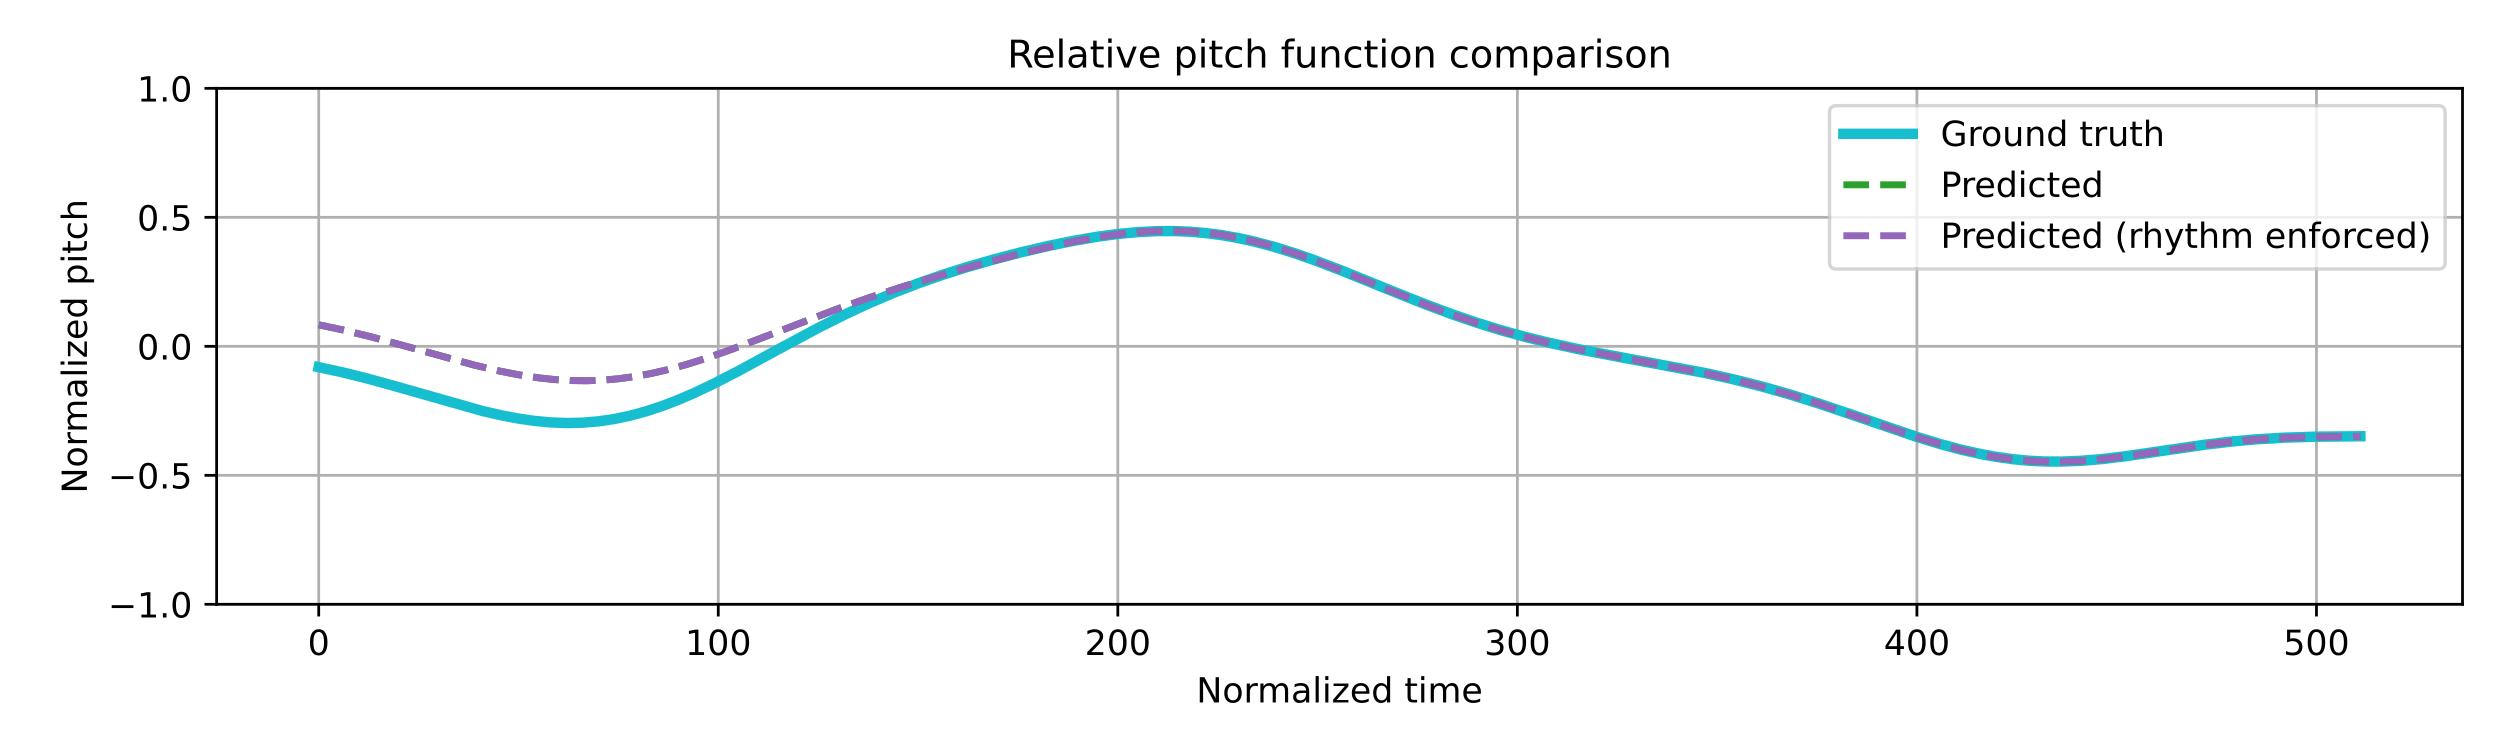
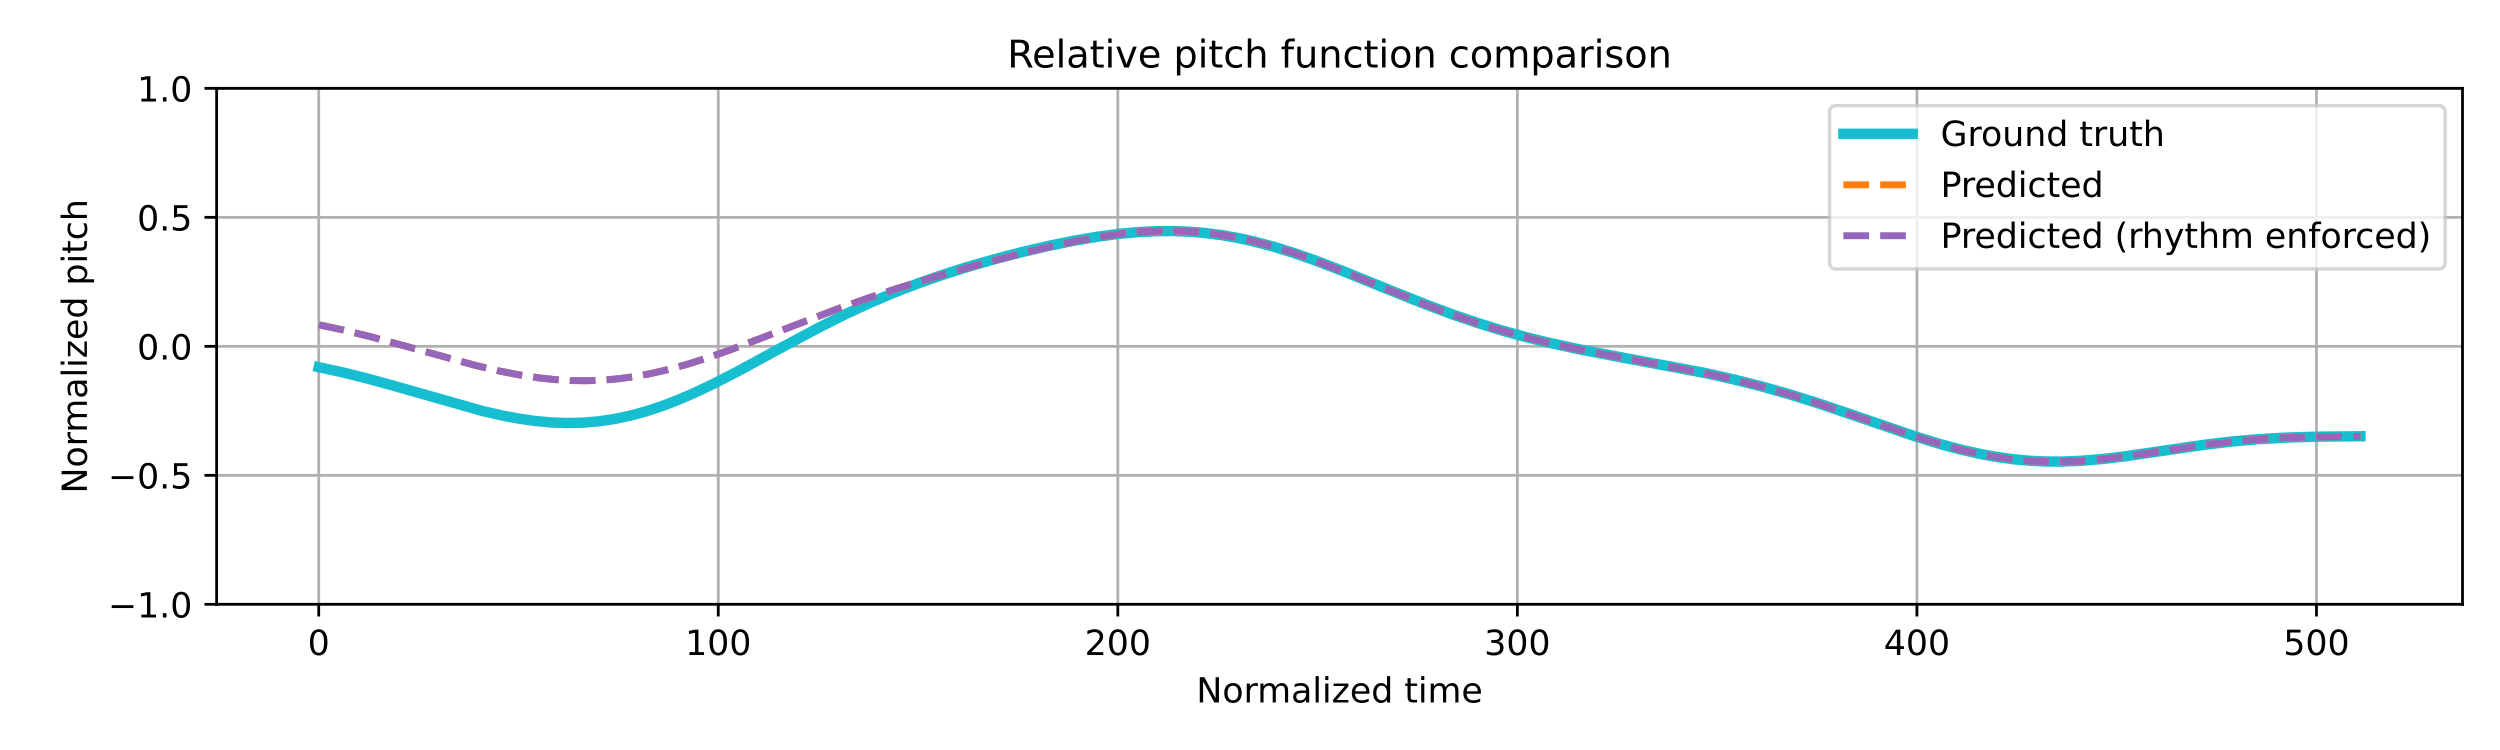
<svg xmlns="http://www.w3.org/2000/svg" xmlns:xlink="http://www.w3.org/1999/xlink" width="720pt" height="216pt" viewBox="0 0 720 216" version="1.1">
  <defs>
    <style type="text/css">*{stroke-linejoin: round; stroke-linecap: butt}</style>
  </defs>
  <g id="figure_1">
    <g id="patch_1">
      <path d="M 0 216  L 720 216  L 720 0  L 0 0  z " style="fill: #ffffff" />
    </g>
    <g id="axes_1">
      <g id="patch_2">
        <path d="M 62.39 174.04  L 709.2 174.04  L 709.2 25.44  L 62.39 25.44  z " style="fill: #ffffff" />
      </g>
      <g id="matplotlib.axis_1">
        <g id="xtick_1">
          <g id="line2d_1">
-             <path d="M 91.79 174.04  L 91.79 25.44  " clip-path="url(#p282c32277c)" style="fill: none; stroke: #b0b0b0; stroke-width: 0.8; stroke-linecap: square" />
+             <path d="M 91.79 174.04  L 91.79 25.44  " clip-path="url(#p7025306f27)" style="fill: none; stroke: #b0b0b0; stroke-width: 0.8; stroke-linecap: square" />
          </g>
          <g id="line2d_2">
            <defs>
-               <path id="mc7b63e217a" d="M 0 0  L 0 3.5  " style="stroke: #000000; stroke-width: 0.8" />
-             </defs>
-             <g>
-               <use xlink:href="#mc7b63e217a" x="91.79" y="174.04" style="stroke: #000000; stroke-width: 0.8" />
+               <path id="m05e7f928b7" d="M 0 0  L 0 3.5  " style="stroke: #000000; stroke-width: 0.8" />
+             </defs>
+             <g>
+               <use xlink:href="#m05e7f928b7" x="91.79" y="174.04" style="stroke: #000000; stroke-width: 0.8" />
            </g>
          </g>
          <g id="text_1">
            <g transform="translate(88.60921 188.6384) scale(0.1 -0.1)">
              <defs>
                <path id="DejaVuSans-30" d="M 2034 4250  Q 1547 4250 1301 3770  Q 1056 3291 1056 2328  Q 1056 1369 1301 889  Q 1547 409 2034 409  Q 2525 409 2770 889  Q 3016 1369 3016 2328  Q 3016 3291 2770 3770  Q 2525 4250 2034 4250  z M 2034 4750  Q 2819 4750 3233 4129  Q 3647 3509 3647 2328  Q 3647 1150 3233 529  Q 2819 -91 2034 -91  Q 1250 -91 836 529  Q 422 1150 422 2328  Q 422 3509 836 4129  Q 1250 4750 2034 4750  z " transform="scale(0.015625)" />
              </defs>
              <use xlink:href="#DejaVuSans-30" />
            </g>
          </g>
        </g>
        <g id="xtick_2">
          <g id="line2d_3">
-             <path d="M 206.861 174.04  L 206.861 25.44  " clip-path="url(#p282c32277c)" style="fill: none; stroke: #b0b0b0; stroke-width: 0.8; stroke-linecap: square" />
+             <path d="M 206.861 174.04  L 206.861 25.44  " clip-path="url(#p7025306f27)" style="fill: none; stroke: #b0b0b0; stroke-width: 0.8; stroke-linecap: square" />
          </g>
          <g id="line2d_4">
            <g>
-               <use xlink:href="#mc7b63e217a" x="206.861" y="174.04" style="stroke: #000000; stroke-width: 0.8" />
+               <use xlink:href="#m05e7f928b7" x="206.861" y="174.04" style="stroke: #000000; stroke-width: 0.8" />
            </g>
          </g>
          <g id="text_2">
            <g transform="translate(197.317 188.6384) scale(0.1 -0.1)">
              <defs>
                <path id="DejaVuSans-31" d="M 794 531  L 1825 531  L 1825 4091  L 703 3866  L 703 4441  L 1819 4666  L 2450 4666  L 2450 531  L 3481 531  L 3481 0  L 794 0  L 794 531  z " transform="scale(0.015625)" />
              </defs>
              <use xlink:href="#DejaVuSans-31" />
              <use xlink:href="#DejaVuSans-30" transform="translate(63.62305 0)" />
              <use xlink:href="#DejaVuSans-30" transform="translate(127.2461 0)" />
            </g>
          </g>
        </g>
        <g id="xtick_3">
          <g id="line2d_5">
-             <path d="M 321.931 174.04  L 321.931 25.44  " clip-path="url(#p282c32277c)" style="fill: none; stroke: #b0b0b0; stroke-width: 0.8; stroke-linecap: square" />
+             <path d="M 321.931 174.04  L 321.931 25.44  " clip-path="url(#p7025306f27)" style="fill: none; stroke: #b0b0b0; stroke-width: 0.8; stroke-linecap: square" />
          </g>
          <g id="line2d_6">
            <g>
-               <use xlink:href="#mc7b63e217a" x="321.931" y="174.04" style="stroke: #000000; stroke-width: 0.8" />
+               <use xlink:href="#m05e7f928b7" x="321.931" y="174.04" style="stroke: #000000; stroke-width: 0.8" />
            </g>
          </g>
          <g id="text_3">
            <g transform="translate(312.3872 188.6384) scale(0.1 -0.1)">
              <defs>
                <path id="DejaVuSans-32" d="M 1228 531  L 3431 531  L 3431 0  L 469 0  L 469 531  Q 828 903 1448 1529  Q 2069 2156 2228 2338  Q 2531 2678 2651 2914  Q 2772 3150 2772 3378  Q 2772 3750 2511 3984  Q 2250 4219 1831 4219  Q 1534 4219 1204 4116  Q 875 4013 500 3803  L 500 4441  Q 881 4594 1212 4672  Q 1544 4750 1819 4750  Q 2544 4750 2975 4387  Q 3406 4025 3406 3419  Q 3406 3131 3298 2873  Q 3191 2616 2906 2266  Q 2828 2175 2409 1742  Q 1991 1309 1228 531  z " transform="scale(0.015625)" />
              </defs>
              <use xlink:href="#DejaVuSans-32" />
              <use xlink:href="#DejaVuSans-30" transform="translate(63.62305 0)" />
              <use xlink:href="#DejaVuSans-30" transform="translate(127.2461 0)" />
            </g>
          </g>
        </g>
        <g id="xtick_4">
          <g id="line2d_7">
-             <path d="M 437.001 174.04  L 437.001 25.44  " clip-path="url(#p282c32277c)" style="fill: none; stroke: #b0b0b0; stroke-width: 0.8; stroke-linecap: square" />
+             <path d="M 437.001 174.04  L 437.001 25.44  " clip-path="url(#p7025306f27)" style="fill: none; stroke: #b0b0b0; stroke-width: 0.8; stroke-linecap: square" />
          </g>
          <g id="line2d_8">
            <g>
-               <use xlink:href="#mc7b63e217a" x="437.001" y="174.04" style="stroke: #000000; stroke-width: 0.8" />
+               <use xlink:href="#m05e7f928b7" x="437.001" y="174.04" style="stroke: #000000; stroke-width: 0.8" />
            </g>
          </g>
          <g id="text_4">
            <g transform="translate(427.4575 188.6384) scale(0.1 -0.1)">
              <defs>
                <path id="DejaVuSans-33" d="M 2597 2516  Q 3050 2419 3304 2112  Q 3559 1806 3559 1356  Q 3559 666 3084 287  Q 2609 -91 1734 -91  Q 1441 -91 1130 -33  Q 819 25 488 141  L 488 750  Q 750 597 1062 519  Q 1375 441 1716 441  Q 2309 441 2620 675  Q 2931 909 2931 1356  Q 2931 1769 2642 2001  Q 2353 2234 1838 2234  L 1294 2234  L 1294 2753  L 1863 2753  Q 2328 2753 2575 2939  Q 2822 3125 2822 3475  Q 2822 3834 2567 4026  Q 2313 4219 1838 4219  Q 1578 4219 1281 4162  Q 984 4106 628 3988  L 628 4550  Q 988 4650 1302 4700  Q 1616 4750 1894 4750  Q 2613 4750 3031 4423  Q 3450 4097 3450 3541  Q 3450 3153 3228 2886  Q 3006 2619 2597 2516  z " transform="scale(0.015625)" />
              </defs>
              <use xlink:href="#DejaVuSans-33" />
              <use xlink:href="#DejaVuSans-30" transform="translate(63.62305 0)" />
              <use xlink:href="#DejaVuSans-30" transform="translate(127.2461 0)" />
            </g>
          </g>
        </g>
        <g id="xtick_5">
          <g id="line2d_9">
-             <path d="M 552.072 174.04  L 552.072 25.44  " clip-path="url(#p282c32277c)" style="fill: none; stroke: #b0b0b0; stroke-width: 0.8; stroke-linecap: square" />
+             <path d="M 552.072 174.04  L 552.072 25.44  " clip-path="url(#p7025306f27)" style="fill: none; stroke: #b0b0b0; stroke-width: 0.8; stroke-linecap: square" />
          </g>
          <g id="line2d_10">
            <g>
-               <use xlink:href="#mc7b63e217a" x="552.072" y="174.04" style="stroke: #000000; stroke-width: 0.8" />
+               <use xlink:href="#m05e7f928b7" x="552.072" y="174.04" style="stroke: #000000; stroke-width: 0.8" />
            </g>
          </g>
          <g id="text_5">
            <g transform="translate(542.5278 188.6384) scale(0.1 -0.1)">
              <defs>
                <path id="DejaVuSans-34" d="M 2419 4116  L 825 1625  L 2419 1625  L 2419 4116  z M 2253 4666  L 3047 4666  L 3047 1625  L 3713 1625  L 3713 1100  L 3047 1100  L 3047 0  L 2419 0  L 2419 1100  L 313 1100  L 313 1709  L 2253 4666  z " transform="scale(0.015625)" />
              </defs>
              <use xlink:href="#DejaVuSans-34" />
              <use xlink:href="#DejaVuSans-30" transform="translate(63.62305 0)" />
              <use xlink:href="#DejaVuSans-30" transform="translate(127.2461 0)" />
            </g>
          </g>
        </g>
        <g id="xtick_6">
          <g id="line2d_11">
-             <path d="M 667.142 174.04  L 667.142 25.44  " clip-path="url(#p282c32277c)" style="fill: none; stroke: #b0b0b0; stroke-width: 0.8; stroke-linecap: square" />
+             <path d="M 667.142 174.04  L 667.142 25.44  " clip-path="url(#p7025306f27)" style="fill: none; stroke: #b0b0b0; stroke-width: 0.8; stroke-linecap: square" />
          </g>
          <g id="line2d_12">
            <g>
-               <use xlink:href="#mc7b63e217a" x="667.142" y="174.04" style="stroke: #000000; stroke-width: 0.8" />
+               <use xlink:href="#m05e7f928b7" x="667.142" y="174.04" style="stroke: #000000; stroke-width: 0.8" />
            </g>
          </g>
          <g id="text_6">
            <g transform="translate(657.5981 188.6384) scale(0.1 -0.1)">
              <defs>
                <path id="DejaVuSans-35" d="M 691 4666  L 3169 4666  L 3169 4134  L 1269 4134  L 1269 2991  Q 1406 3038 1543 3061  Q 1681 3084 1819 3084  Q 2600 3084 3056 2656  Q 3513 2228 3513 1497  Q 3513 744 3044 326  Q 2575 -91 1722 -91  Q 1428 -91 1123 -41  Q 819 9 494 109  L 494 744  Q 775 591 1075 516  Q 1375 441 1709 441  Q 2250 441 2565 725  Q 2881 1009 2881 1497  Q 2881 1984 2565 2268  Q 2250 2553 1709 2553  Q 1456 2553 1204 2497  Q 953 2441 691 2322  L 691 4666  z " transform="scale(0.015625)" />
              </defs>
              <use xlink:href="#DejaVuSans-35" />
              <use xlink:href="#DejaVuSans-30" transform="translate(63.62305 0)" />
              <use xlink:href="#DejaVuSans-30" transform="translate(127.2461 0)" />
            </g>
          </g>
        </g>
        <g id="text_7">
          <g transform="translate(344.5544 202.3166) scale(0.1 -0.1)">
            <defs>
              <path id="DejaVuSans-4e" d="M 628 4666  L 1478 4666  L 3547 763  L 3547 4666  L 4159 4666  L 4159 0  L 3309 0  L 1241 3903  L 1241 0  L 628 0  L 628 4666  z " transform="scale(0.015625)" />
              <path id="DejaVuSans-6f" d="M 1959 3097  Q 1497 3097 1228 2736  Q 959 2375 959 1747  Q 959 1119 1226 758  Q 1494 397 1959 397  Q 2419 397 2687 759  Q 2956 1122 2956 1747  Q 2956 2369 2687 2733  Q 2419 3097 1959 3097  z M 1959 3584  Q 2709 3584 3137 3096  Q 3566 2609 3566 1747  Q 3566 888 3137 398  Q 2709 -91 1959 -91  Q 1206 -91 779 398  Q 353 888 353 1747  Q 353 2609 779 3096  Q 1206 3584 1959 3584  z " transform="scale(0.015625)" />
              <path id="DejaVuSans-72" d="M 2631 2963  Q 2534 3019 2420 3045  Q 2306 3072 2169 3072  Q 1681 3072 1420 2755  Q 1159 2438 1159 1844  L 1159 0  L 581 0  L 581 3500  L 1159 3500  L 1159 2956  Q 1341 3275 1631 3429  Q 1922 3584 2338 3584  Q 2397 3584 2469 3576  Q 2541 3569 2628 3553  L 2631 2963  z " transform="scale(0.015625)" />
              <path id="DejaVuSans-6d" d="M 3328 2828  Q 3544 3216 3844 3400  Q 4144 3584 4550 3584  Q 5097 3584 5394 3201  Q 5691 2819 5691 2113  L 5691 0  L 5113 0  L 5113 2094  Q 5113 2597 4934 2840  Q 4756 3084 4391 3084  Q 3944 3084 3684 2787  Q 3425 2491 3425 1978  L 3425 0  L 2847 0  L 2847 2094  Q 2847 2600 2669 2842  Q 2491 3084 2119 3084  Q 1678 3084 1418 2786  Q 1159 2488 1159 1978  L 1159 0  L 581 0  L 581 3500  L 1159 3500  L 1159 2956  Q 1356 3278 1631 3431  Q 1906 3584 2284 3584  Q 2666 3584 2933 3390  Q 3200 3197 3328 2828  z " transform="scale(0.015625)" />
              <path id="DejaVuSans-61" d="M 2194 1759  Q 1497 1759 1228 1600  Q 959 1441 959 1056  Q 959 750 1161 570  Q 1363 391 1709 391  Q 2188 391 2477 730  Q 2766 1069 2766 1631  L 2766 1759  L 2194 1759  z M 3341 1997  L 3341 0  L 2766 0  L 2766 531  Q 2569 213 2275 61  Q 1981 -91 1556 -91  Q 1019 -91 701 211  Q 384 513 384 1019  Q 384 1609 779 1909  Q 1175 2209 1959 2209  L 2766 2209  L 2766 2266  Q 2766 2663 2505 2880  Q 2244 3097 1772 3097  Q 1472 3097 1187 3025  Q 903 2953 641 2809  L 641 3341  Q 956 3463 1253 3523  Q 1550 3584 1831 3584  Q 2591 3584 2966 3190  Q 3341 2797 3341 1997  z " transform="scale(0.015625)" />
              <path id="DejaVuSans-6c" d="M 603 4863  L 1178 4863  L 1178 0  L 603 0  L 603 4863  z " transform="scale(0.015625)" />
              <path id="DejaVuSans-69" d="M 603 3500  L 1178 3500  L 1178 0  L 603 0  L 603 3500  z M 603 4863  L 1178 4863  L 1178 4134  L 603 4134  L 603 4863  z " transform="scale(0.015625)" />
              <path id="DejaVuSans-7a" d="M 353 3500  L 3084 3500  L 3084 2975  L 922 459  L 3084 459  L 3084 0  L 275 0  L 275 525  L 2438 3041  L 353 3041  L 353 3500  z " transform="scale(0.015625)" />
              <path id="DejaVuSans-65" d="M 3597 1894  L 3597 1613  L 953 1613  Q 991 1019 1311 708  Q 1631 397 2203 397  Q 2534 397 2845 478  Q 3156 559 3463 722  L 3463 178  Q 3153 47 2828 -22  Q 2503 -91 2169 -91  Q 1331 -91 842 396  Q 353 884 353 1716  Q 353 2575 817 3079  Q 1281 3584 2069 3584  Q 2775 3584 3186 3129  Q 3597 2675 3597 1894  z M 3022 2063  Q 3016 2534 2758 2815  Q 2500 3097 2075 3097  Q 1594 3097 1305 2825  Q 1016 2553 972 2059  L 3022 2063  z " transform="scale(0.015625)" />
              <path id="DejaVuSans-64" d="M 2906 2969  L 2906 4863  L 3481 4863  L 3481 0  L 2906 0  L 2906 525  Q 2725 213 2448 61  Q 2172 -91 1784 -91  Q 1150 -91 751 415  Q 353 922 353 1747  Q 353 2572 751 3078  Q 1150 3584 1784 3584  Q 2172 3584 2448 3432  Q 2725 3281 2906 2969  z M 947 1747  Q 947 1113 1208 752  Q 1469 391 1925 391  Q 2381 391 2643 752  Q 2906 1113 2906 1747  Q 2906 2381 2643 2742  Q 2381 3103 1925 3103  Q 1469 3103 1208 2742  Q 947 2381 947 1747  z " transform="scale(0.015625)" />
              <path id="DejaVuSans-20" transform="scale(0.015625)" />
              <path id="DejaVuSans-74" d="M 1172 4494  L 1172 3500  L 2356 3500  L 2356 3053  L 1172 3053  L 1172 1153  Q 1172 725 1289 603  Q 1406 481 1766 481  L 2356 481  L 2356 0  L 1766 0  Q 1100 0 847 248  Q 594 497 594 1153  L 594 3053  L 172 3053  L 172 3500  L 594 3500  L 594 4494  L 1172 4494  z " transform="scale(0.015625)" />
            </defs>
            <use xlink:href="#DejaVuSans-4e" />
            <use xlink:href="#DejaVuSans-6f" transform="translate(74.80469 0)" />
            <use xlink:href="#DejaVuSans-72" transform="translate(135.9863 0)" />
            <use xlink:href="#DejaVuSans-6d" transform="translate(175.3496 0)" />
            <use xlink:href="#DejaVuSans-61" transform="translate(272.7617 0)" />
            <use xlink:href="#DejaVuSans-6c" transform="translate(334.041 0)" />
            <use xlink:href="#DejaVuSans-69" transform="translate(361.8242 0)" />
            <use xlink:href="#DejaVuSans-7a" transform="translate(389.6074 0)" />
            <use xlink:href="#DejaVuSans-65" transform="translate(442.0977 0)" />
            <use xlink:href="#DejaVuSans-64" transform="translate(503.6211 0)" />
            <use xlink:href="#DejaVuSans-20" transform="translate(567.0977 0)" />
            <use xlink:href="#DejaVuSans-74" transform="translate(598.8848 0)" />
            <use xlink:href="#DejaVuSans-69" transform="translate(638.0938 0)" />
            <use xlink:href="#DejaVuSans-6d" transform="translate(665.877 0)" />
            <use xlink:href="#DejaVuSans-65" transform="translate(763.2891 0)" />
          </g>
        </g>
      </g>
      <g id="matplotlib.axis_2">
        <g id="ytick_1">
          <g id="line2d_13">
-             <path d="M 62.39 174.04  L 709.2 174.04  " clip-path="url(#p282c32277c)" style="fill: none; stroke: #b0b0b0; stroke-width: 0.8; stroke-linecap: square" />
+             <path d="M 62.39 174.04  L 709.2 174.04  " clip-path="url(#p7025306f27)" style="fill: none; stroke: #b0b0b0; stroke-width: 0.8; stroke-linecap: square" />
          </g>
          <g id="line2d_14">
            <defs>
-               <path id="m15785843a1" d="M 0 0  L -3.5 0  " style="stroke: #000000; stroke-width: 0.8" />
-             </defs>
-             <g>
-               <use xlink:href="#m15785843a1" x="62.39" y="174.04" style="stroke: #000000; stroke-width: 0.8" />
+               <path id="m5a4d55aa67" d="M 0 0  L -3.5 0  " style="stroke: #000000; stroke-width: 0.8" />
+             </defs>
+             <g>
+               <use xlink:href="#m5a4d55aa67" x="62.39" y="174.04" style="stroke: #000000; stroke-width: 0.8" />
            </g>
          </g>
          <g id="text_8">
            <g transform="translate(31.10719 177.8392) scale(0.1 -0.1)">
              <defs>
                <path id="DejaVuSans-2212" d="M 678 2272  L 4684 2272  L 4684 1741  L 678 1741  L 678 2272  z " transform="scale(0.015625)" />
                <path id="DejaVuSans-2e" d="M 684 794  L 1344 794  L 1344 0  L 684 0  L 684 794  z " transform="scale(0.015625)" />
              </defs>
              <use xlink:href="#DejaVuSans-2212" />
              <use xlink:href="#DejaVuSans-31" transform="translate(83.78906 0)" />
              <use xlink:href="#DejaVuSans-2e" transform="translate(147.4121 0)" />
              <use xlink:href="#DejaVuSans-30" transform="translate(179.1992 0)" />
            </g>
          </g>
        </g>
        <g id="ytick_2">
          <g id="line2d_15">
-             <path d="M 62.39 136.89  L 709.2 136.89  " clip-path="url(#p282c32277c)" style="fill: none; stroke: #b0b0b0; stroke-width: 0.8; stroke-linecap: square" />
+             <path d="M 62.39 136.89  L 709.2 136.89  " clip-path="url(#p7025306f27)" style="fill: none; stroke: #b0b0b0; stroke-width: 0.8; stroke-linecap: square" />
          </g>
          <g id="line2d_16">
            <g>
-               <use xlink:href="#m15785843a1" x="62.39" y="136.89" style="stroke: #000000; stroke-width: 0.8" />
+               <use xlink:href="#m5a4d55aa67" x="62.39" y="136.89" style="stroke: #000000; stroke-width: 0.8" />
            </g>
          </g>
          <g id="text_9">
            <g transform="translate(31.10719 140.6892) scale(0.1 -0.1)">
              <use xlink:href="#DejaVuSans-2212" />
              <use xlink:href="#DejaVuSans-30" transform="translate(83.78906 0)" />
              <use xlink:href="#DejaVuSans-2e" transform="translate(147.4121 0)" />
              <use xlink:href="#DejaVuSans-35" transform="translate(179.1992 0)" />
            </g>
          </g>
        </g>
        <g id="ytick_3">
          <g id="line2d_17">
-             <path d="M 62.39 99.74  L 709.2 99.74  " clip-path="url(#p282c32277c)" style="fill: none; stroke: #b0b0b0; stroke-width: 0.8; stroke-linecap: square" />
+             <path d="M 62.39 99.74  L 709.2 99.74  " clip-path="url(#p7025306f27)" style="fill: none; stroke: #b0b0b0; stroke-width: 0.8; stroke-linecap: square" />
          </g>
          <g id="line2d_18">
            <g>
-               <use xlink:href="#m15785843a1" x="62.39" y="99.74" style="stroke: #000000; stroke-width: 0.8" />
+               <use xlink:href="#m5a4d55aa67" x="62.39" y="99.74" style="stroke: #000000; stroke-width: 0.8" />
            </g>
          </g>
          <g id="text_10">
            <g transform="translate(39.48687 103.5392) scale(0.1 -0.1)">
              <use xlink:href="#DejaVuSans-30" />
              <use xlink:href="#DejaVuSans-2e" transform="translate(63.62305 0)" />
              <use xlink:href="#DejaVuSans-30" transform="translate(95.41016 0)" />
            </g>
          </g>
        </g>
        <g id="ytick_4">
          <g id="line2d_19">
-             <path d="M 62.39 62.59  L 709.2 62.59  " clip-path="url(#p282c32277c)" style="fill: none; stroke: #b0b0b0; stroke-width: 0.8; stroke-linecap: square" />
+             <path d="M 62.39 62.59  L 709.2 62.59  " clip-path="url(#p7025306f27)" style="fill: none; stroke: #b0b0b0; stroke-width: 0.8; stroke-linecap: square" />
          </g>
          <g id="line2d_20">
            <g>
-               <use xlink:href="#m15785843a1" x="62.39" y="62.59" style="stroke: #000000; stroke-width: 0.8" />
+               <use xlink:href="#m5a4d55aa67" x="62.39" y="62.59" style="stroke: #000000; stroke-width: 0.8" />
            </g>
          </g>
          <g id="text_11">
            <g transform="translate(39.48687 66.38922) scale(0.1 -0.1)">
              <use xlink:href="#DejaVuSans-30" />
              <use xlink:href="#DejaVuSans-2e" transform="translate(63.62305 0)" />
              <use xlink:href="#DejaVuSans-35" transform="translate(95.41016 0)" />
            </g>
          </g>
        </g>
        <g id="ytick_5">
          <g id="line2d_21">
-             <path d="M 62.39 25.44  L 709.2 25.44  " clip-path="url(#p282c32277c)" style="fill: none; stroke: #b0b0b0; stroke-width: 0.8; stroke-linecap: square" />
+             <path d="M 62.39 25.44  L 709.2 25.44  " clip-path="url(#p7025306f27)" style="fill: none; stroke: #b0b0b0; stroke-width: 0.8; stroke-linecap: square" />
          </g>
          <g id="line2d_22">
            <g>
-               <use xlink:href="#m15785843a1" x="62.39" y="25.44" style="stroke: #000000; stroke-width: 0.8" />
+               <use xlink:href="#m5a4d55aa67" x="62.39" y="25.44" style="stroke: #000000; stroke-width: 0.8" />
            </g>
          </g>
          <g id="text_12">
            <g transform="translate(39.48687 29.23922) scale(0.1 -0.1)">
              <use xlink:href="#DejaVuSans-31" />
              <use xlink:href="#DejaVuSans-2e" transform="translate(63.62305 0)" />
              <use xlink:href="#DejaVuSans-30" transform="translate(95.41016 0)" />
            </g>
          </g>
        </g>
        <g id="text_13">
          <g transform="translate(25.0275 142.1259) rotate(-90) scale(0.1 -0.1)">
            <defs>
              <path id="DejaVuSans-70" d="M 1159 525  L 1159 -1331  L 581 -1331  L 581 3500  L 1159 3500  L 1159 2969  Q 1341 3281 1617 3432  Q 1894 3584 2278 3584  Q 2916 3584 3314 3078  Q 3713 2572 3713 1747  Q 3713 922 3314 415  Q 2916 -91 2278 -91  Q 1894 -91 1617 61  Q 1341 213 1159 525  z M 3116 1747  Q 3116 2381 2855 2742  Q 2594 3103 2138 3103  Q 1681 3103 1420 2742  Q 1159 2381 1159 1747  Q 1159 1113 1420 752  Q 1681 391 2138 391  Q 2594 391 2855 752  Q 3116 1113 3116 1747  z " transform="scale(0.015625)" />
              <path id="DejaVuSans-63" d="M 3122 3366  L 3122 2828  Q 2878 2963 2633 3030  Q 2388 3097 2138 3097  Q 1578 3097 1268 2742  Q 959 2388 959 1747  Q 959 1106 1268 751  Q 1578 397 2138 397  Q 2388 397 2633 464  Q 2878 531 3122 666  L 3122 134  Q 2881 22 2623 -34  Q 2366 -91 2075 -91  Q 1284 -91 818 406  Q 353 903 353 1747  Q 353 2603 823 3093  Q 1294 3584 2113 3584  Q 2378 3584 2631 3529  Q 2884 3475 3122 3366  z " transform="scale(0.015625)" />
              <path id="DejaVuSans-68" d="M 3513 2113  L 3513 0  L 2938 0  L 2938 2094  Q 2938 2591 2744 2837  Q 2550 3084 2163 3084  Q 1697 3084 1428 2787  Q 1159 2491 1159 1978  L 1159 0  L 581 0  L 581 4863  L 1159 4863  L 1159 2956  Q 1366 3272 1645 3428  Q 1925 3584 2291 3584  Q 2894 3584 3203 3211  Q 3513 2838 3513 2113  z " transform="scale(0.015625)" />
            </defs>
            <use xlink:href="#DejaVuSans-4e" />
            <use xlink:href="#DejaVuSans-6f" transform="translate(74.80469 0)" />
            <use xlink:href="#DejaVuSans-72" transform="translate(135.9863 0)" />
            <use xlink:href="#DejaVuSans-6d" transform="translate(175.3496 0)" />
            <use xlink:href="#DejaVuSans-61" transform="translate(272.7617 0)" />
            <use xlink:href="#DejaVuSans-6c" transform="translate(334.041 0)" />
            <use xlink:href="#DejaVuSans-69" transform="translate(361.8242 0)" />
            <use xlink:href="#DejaVuSans-7a" transform="translate(389.6074 0)" />
            <use xlink:href="#DejaVuSans-65" transform="translate(442.0977 0)" />
            <use xlink:href="#DejaVuSans-64" transform="translate(503.6211 0)" />
            <use xlink:href="#DejaVuSans-20" transform="translate(567.0977 0)" />
            <use xlink:href="#DejaVuSans-70" transform="translate(598.8848 0)" />
            <use xlink:href="#DejaVuSans-69" transform="translate(662.3613 0)" />
            <use xlink:href="#DejaVuSans-74" transform="translate(690.1445 0)" />
            <use xlink:href="#DejaVuSans-63" transform="translate(729.3535 0)" />
            <use xlink:href="#DejaVuSans-68" transform="translate(784.334 0)" />
          </g>
        </g>
      </g>
      <g id="line2d_23">
-         <path d="M 91.79 105.756  L 98.695 107.249  L 105.599 108.963  L 113.654 111.184  L 138.969 118.375  L 144.723 119.688  L 149.326 120.553  L 153.928 121.217  L 158.531 121.652  L 163.134 121.832  L 167.737 121.737  L 172.34 121.353  L 176.942 120.674  L 181.545 119.702  L 186.148 118.446  L 190.751 116.921  L 195.354 115.151  L 199.957 113.165  L 205.71 110.429  L 212.614 106.873  L 224.121 100.622  L 235.628 94.45  L 243.683 90.41  L 250.587 87.21  L 257.492 84.28  L 264.396 81.617  L 271.3 79.204  L 278.204 77.011  L 286.259 74.691  L 294.314 72.599  L 302.369 70.731  L 309.273 69.33  L 316.177 68.155  L 321.931 67.386  L 327.685 66.845  L 333.438 66.565  L 338.041 66.549  L 342.644 66.732  L 347.246 67.121  L 351.849 67.719  L 356.452 68.526  L 361.055 69.533  L 366.808 71.056  L 372.562 72.84  L 378.315 74.842  L 386.37 77.915  L 399.028 83.053  L 410.535 87.653  L 418.59 90.648  L 425.494 93.002  L 432.398 95.135  L 439.303 97.043  L 446.207 98.739  L 454.262 100.491  L 464.618 102.486  L 491.084 107.438  L 499.139 109.226  L 507.194 111.249  L 515.249 113.527  L 523.304 116.045  L 533.66 119.545  L 552.072 125.84  L 558.976 127.945  L 564.729 129.486  L 570.483 130.781  L 575.086 131.613  L 579.688 132.249  L 584.291 132.68  L 588.894 132.907  L 593.497 132.936  L 599.25 132.715  L 605.004 132.246  L 611.908 131.432  L 622.264 129.922  L 634.922 128.081  L 642.977 127.131  L 649.881 126.519  L 657.936 126.043  L 667.142 125.759  L 679.8 125.642  L 679.8 125.642  " clip-path="url(#p282c32277c)" style="fill: none; stroke: #17becf; stroke-width: 3; stroke-linecap: square" />
+         <path d="M 91.79 105.756  L 98.695 107.249  L 105.599 108.963  L 113.654 111.184  L 138.969 118.375  L 144.723 119.688  L 149.326 120.553  L 153.928 121.217  L 158.531 121.652  L 163.134 121.832  L 167.737 121.737  L 172.34 121.353  L 176.942 120.674  L 181.545 119.702  L 186.148 118.446  L 190.751 116.921  L 195.354 115.151  L 199.957 113.165  L 205.71 110.429  L 212.614 106.873  L 224.121 100.622  L 235.628 94.45  L 243.683 90.41  L 250.587 87.21  L 257.492 84.28  L 264.396 81.617  L 271.3 79.204  L 278.204 77.011  L 286.259 74.691  L 294.314 72.599  L 302.369 70.731  L 309.273 69.33  L 316.177 68.155  L 321.931 67.386  L 327.685 66.845  L 333.438 66.565  L 338.041 66.549  L 342.644 66.732  L 347.246 67.121  L 351.849 67.719  L 356.452 68.526  L 361.055 69.533  L 366.808 71.056  L 372.562 72.84  L 378.315 74.842  L 386.37 77.915  L 399.028 83.053  L 410.535 87.653  L 418.59 90.648  L 425.494 93.002  L 432.398 95.135  L 439.303 97.043  L 446.207 98.739  L 454.262 100.491  L 464.618 102.486  L 491.084 107.438  L 499.139 109.226  L 507.194 111.249  L 515.249 113.527  L 523.304 116.045  L 533.66 119.545  L 552.072 125.84  L 558.976 127.945  L 564.729 129.486  L 570.483 130.781  L 575.086 131.613  L 579.688 132.249  L 584.291 132.68  L 588.894 132.907  L 593.497 132.936  L 599.25 132.715  L 605.004 132.246  L 611.908 131.432  L 622.264 129.922  L 634.922 128.081  L 642.977 127.131  L 649.881 126.519  L 657.936 126.043  L 667.142 125.759  L 679.8 125.642  L 679.8 125.642  " clip-path="url(#p7025306f27)" style="fill: none; stroke: #17becf; stroke-width: 3; stroke-linecap: square" />
      </g>
      <g id="line2d_24">
-         <path d="M 91.79 93.541  L 98.695 95.012  L 106.75 96.976  L 115.955 99.462  L 136.668 105.17  L 143.572 106.798  L 149.326 107.934  L 155.079 108.816  L 159.682 109.309  L 164.285 109.593  L 168.888 109.656  L 173.49 109.488  L 178.093 109.089  L 182.696 108.461  L 187.299 107.614  L 191.902 106.563  L 197.655 104.992  L 203.409 103.18  L 210.313 100.76  L 219.518 97.274  L 241.382 88.895  L 250.587 85.646  L 259.793 82.631  L 270.149 79.494  L 281.656 76.257  L 293.163 73.245  L 302.369 71.038  L 310.424 69.334  L 317.328 68.114  L 323.082 67.321  L 328.835 66.773  L 333.438 66.536  L 338.041 66.495  L 342.644 66.663  L 347.246 67.047  L 351.849 67.648  L 356.452 68.465  L 361.055 69.488  L 365.658 70.703  L 371.411 72.464  L 377.165 74.452  L 384.069 77.065  L 394.425 81.252  L 409.384 87.302  L 417.439 90.324  L 424.344 92.704  L 431.248 94.863  L 438.152 96.797  L 445.056 98.517  L 453.111 100.291  L 463.467 102.306  L 491.084 107.479  L 499.139 109.272  L 507.194 111.3  L 515.249 113.581  L 523.304 116.1  L 533.66 119.6  L 552.072 125.891  L 558.976 127.995  L 564.729 129.535  L 570.483 130.829  L 575.086 131.66  L 579.688 132.296  L 584.291 132.727  L 588.894 132.954  L 593.497 132.983  L 599.25 132.762  L 605.004 132.293  L 611.908 131.479  L 622.264 129.971  L 634.922 128.13  L 642.977 127.181  L 649.881 126.568  L 657.936 126.092  L 667.142 125.809  L 679.8 125.692  L 679.8 125.692  " clip-path="url(#p282c32277c)" style="fill: none; stroke-dasharray: 7.4,3.2; stroke-dashoffset: 0; stroke: #2ca02c; stroke-width: 2" />
+         <path d="M 91.79 93.541  L 98.695 95.012  L 106.75 96.976  L 115.955 99.462  L 136.668 105.17  L 143.572 106.798  L 149.326 107.934  L 155.079 108.816  L 159.682 109.309  L 164.285 109.593  L 168.888 109.656  L 173.49 109.488  L 178.093 109.089  L 182.696 108.461  L 187.299 107.614  L 191.902 106.563  L 197.655 104.992  L 203.409 103.18  L 210.313 100.76  L 219.518 97.274  L 241.382 88.895  L 250.587 85.646  L 259.793 82.631  L 270.149 79.494  L 281.656 76.257  L 293.163 73.245  L 302.369 71.038  L 310.424 69.334  L 317.328 68.114  L 323.082 67.321  L 328.835 66.773  L 333.438 66.536  L 338.041 66.495  L 342.644 66.663  L 347.246 67.047  L 351.849 67.648  L 356.452 68.465  L 361.055 69.488  L 365.658 70.703  L 371.411 72.464  L 377.165 74.452  L 384.069 77.065  L 394.425 81.252  L 409.384 87.302  L 417.439 90.324  L 424.344 92.704  L 431.248 94.863  L 438.152 96.797  L 445.056 98.517  L 453.111 100.291  L 463.467 102.306  L 491.084 107.479  L 499.139 109.272  L 507.194 111.3  L 515.249 113.581  L 523.304 116.1  L 533.66 119.6  L 552.072 125.891  L 558.976 127.995  L 564.729 129.535  L 570.483 130.829  L 575.086 131.66  L 579.688 132.296  L 584.291 132.727  L 588.894 132.954  L 593.497 132.983  L 599.25 132.762  L 605.004 132.293  L 611.908 131.479  L 622.264 129.971  L 634.922 128.13  L 642.977 127.181  L 649.881 126.568  L 657.936 126.092  L 667.142 125.809  L 679.8 125.692  L 679.8 125.692  " clip-path="url(#p7025306f27)" style="fill: none; stroke-dasharray: 7.4,3.2; stroke-dashoffset: 0; stroke: #ff7f0e; stroke-width: 2" />
      </g>
      <g id="line2d_25">
-         <path d="M 91.79 93.541  L 98.695 95.012  L 106.75 96.976  L 115.955 99.462  L 136.668 105.17  L 143.572 106.798  L 149.326 107.934  L 155.079 108.816  L 159.682 109.309  L 164.285 109.593  L 168.888 109.656  L 173.49 109.488  L 178.093 109.089  L 182.696 108.461  L 187.299 107.614  L 191.902 106.563  L 197.655 104.992  L 203.409 103.18  L 210.313 100.76  L 219.518 97.274  L 241.382 88.895  L 250.587 85.646  L 259.793 82.631  L 270.149 79.494  L 281.656 76.257  L 293.163 73.245  L 302.369 71.038  L 310.424 69.334  L 317.328 68.114  L 323.082 67.321  L 328.835 66.773  L 333.438 66.536  L 338.041 66.495  L 342.644 66.663  L 347.246 67.047  L 351.849 67.648  L 356.452 68.465  L 361.055 69.488  L 365.658 70.703  L 371.411 72.464  L 377.165 74.452  L 384.069 77.065  L 394.425 81.252  L 409.384 87.302  L 417.439 90.324  L 424.344 92.704  L 431.248 94.863  L 438.152 96.797  L 445.056 98.517  L 453.111 100.291  L 463.467 102.306  L 491.084 107.479  L 499.139 109.272  L 507.194 111.3  L 515.249 113.581  L 523.304 116.1  L 533.66 119.6  L 552.072 125.891  L 558.976 127.995  L 564.729 129.535  L 570.483 130.829  L 575.086 131.66  L 579.688 132.296  L 584.291 132.727  L 588.894 132.954  L 593.497 132.983  L 599.25 132.762  L 605.004 132.293  L 611.908 131.479  L 622.264 129.971  L 634.922 128.13  L 642.977 127.181  L 649.881 126.568  L 657.936 126.092  L 667.142 125.809  L 679.8 125.692  L 679.8 125.692  " clip-path="url(#p282c32277c)" style="fill: none; stroke-dasharray: 7.4,3.2; stroke-dashoffset: 0; stroke: #9467bd; stroke-width: 2" />
+         <path d="M 91.79 93.541  L 98.695 95.012  L 106.75 96.976  L 115.955 99.462  L 136.668 105.17  L 143.572 106.798  L 149.326 107.934  L 155.079 108.816  L 159.682 109.309  L 164.285 109.593  L 168.888 109.656  L 173.49 109.488  L 178.093 109.089  L 182.696 108.461  L 187.299 107.614  L 191.902 106.563  L 197.655 104.992  L 203.409 103.18  L 210.313 100.76  L 219.518 97.274  L 241.382 88.895  L 250.587 85.646  L 259.793 82.631  L 270.149 79.494  L 281.656 76.257  L 293.163 73.245  L 302.369 71.038  L 310.424 69.334  L 317.328 68.114  L 323.082 67.321  L 328.835 66.773  L 333.438 66.536  L 338.041 66.495  L 342.644 66.663  L 347.246 67.047  L 351.849 67.648  L 356.452 68.465  L 361.055 69.488  L 365.658 70.703  L 371.411 72.464  L 377.165 74.452  L 384.069 77.065  L 394.425 81.252  L 409.384 87.302  L 417.439 90.324  L 424.344 92.704  L 431.248 94.863  L 438.152 96.797  L 445.056 98.517  L 453.111 100.291  L 463.467 102.306  L 491.084 107.479  L 499.139 109.272  L 507.194 111.3  L 515.249 113.581  L 523.304 116.1  L 533.66 119.6  L 552.072 125.891  L 558.976 127.995  L 564.729 129.535  L 570.483 130.829  L 575.086 131.66  L 579.688 132.296  L 584.291 132.727  L 588.894 132.954  L 593.497 132.983  L 599.25 132.762  L 605.004 132.293  L 611.908 131.479  L 622.264 129.971  L 634.922 128.13  L 642.977 127.181  L 649.881 126.568  L 657.936 126.092  L 667.142 125.809  L 679.8 125.692  L 679.8 125.692  " clip-path="url(#p7025306f27)" style="fill: none; stroke-dasharray: 7.4,3.2; stroke-dashoffset: 0; stroke: #9467bd; stroke-width: 2" />
      </g>
      <g id="patch_3">
        <path d="M 62.39 174.04  L 62.39 25.44  " style="fill: none; stroke: #000000; stroke-width: 0.8; stroke-linejoin: miter; stroke-linecap: square" />
      </g>
      <g id="patch_4">
        <path d="M 709.2 174.04  L 709.2 25.44  " style="fill: none; stroke: #000000; stroke-width: 0.8; stroke-linejoin: miter; stroke-linecap: square" />
      </g>
      <g id="patch_5">
        <path d="M 62.39 174.04  L 709.2 174.04  " style="fill: none; stroke: #000000; stroke-width: 0.8; stroke-linejoin: miter; stroke-linecap: square" />
      </g>
      <g id="patch_6">
        <path d="M 62.39 25.44  L 709.2 25.44  " style="fill: none; stroke: #000000; stroke-width: 0.8; stroke-linejoin: miter; stroke-linecap: square" />
      </g>
      <g id="text_14">
        <g transform="translate(290.1045 19.44) scale(0.11 -0.11)">
          <defs>
            <path id="DejaVuSans-52" d="M 2841 2188  Q 3044 2119 3236 1894  Q 3428 1669 3622 1275  L 4263 0  L 3584 0  L 2988 1197  Q 2756 1666 2539 1819  Q 2322 1972 1947 1972  L 1259 1972  L 1259 0  L 628 0  L 628 4666  L 2053 4666  Q 2853 4666 3247 4331  Q 3641 3997 3641 3322  Q 3641 2881 3436 2590  Q 3231 2300 2841 2188  z M 1259 4147  L 1259 2491  L 2053 2491  Q 2509 2491 2742 2702  Q 2975 2913 2975 3322  Q 2975 3731 2742 3939  Q 2509 4147 2053 4147  L 1259 4147  z " transform="scale(0.015625)" />
            <path id="DejaVuSans-76" d="M 191 3500  L 800 3500  L 1894 563  L 2988 3500  L 3597 3500  L 2284 0  L 1503 0  L 191 3500  z " transform="scale(0.015625)" />
            <path id="DejaVuSans-66" d="M 2375 4863  L 2375 4384  L 1825 4384  Q 1516 4384 1395 4259  Q 1275 4134 1275 3809  L 1275 3500  L 2222 3500  L 2222 3053  L 1275 3053  L 1275 0  L 697 0  L 697 3053  L 147 3053  L 147 3500  L 697 3500  L 697 3744  Q 697 4328 969 4595  Q 1241 4863 1831 4863  L 2375 4863  z " transform="scale(0.015625)" />
            <path id="DejaVuSans-75" d="M 544 1381  L 544 3500  L 1119 3500  L 1119 1403  Q 1119 906 1312 657  Q 1506 409 1894 409  Q 2359 409 2629 706  Q 2900 1003 2900 1516  L 2900 3500  L 3475 3500  L 3475 0  L 2900 0  L 2900 538  Q 2691 219 2414 64  Q 2138 -91 1772 -91  Q 1169 -91 856 284  Q 544 659 544 1381  z M 1991 3584  L 1991 3584  z " transform="scale(0.015625)" />
            <path id="DejaVuSans-6e" d="M 3513 2113  L 3513 0  L 2938 0  L 2938 2094  Q 2938 2591 2744 2837  Q 2550 3084 2163 3084  Q 1697 3084 1428 2787  Q 1159 2491 1159 1978  L 1159 0  L 581 0  L 581 3500  L 1159 3500  L 1159 2956  Q 1366 3272 1645 3428  Q 1925 3584 2291 3584  Q 2894 3584 3203 3211  Q 3513 2838 3513 2113  z " transform="scale(0.015625)" />
            <path id="DejaVuSans-73" d="M 2834 3397  L 2834 2853  Q 2591 2978 2328 3040  Q 2066 3103 1784 3103  Q 1356 3103 1142 2972  Q 928 2841 928 2578  Q 928 2378 1081 2264  Q 1234 2150 1697 2047  L 1894 2003  Q 2506 1872 2764 1633  Q 3022 1394 3022 966  Q 3022 478 2636 193  Q 2250 -91 1575 -91  Q 1294 -91 989 -36  Q 684 19 347 128  L 347 722  Q 666 556 975 473  Q 1284 391 1588 391  Q 1994 391 2212 530  Q 2431 669 2431 922  Q 2431 1156 2273 1281  Q 2116 1406 1581 1522  L 1381 1569  Q 847 1681 609 1914  Q 372 2147 372 2553  Q 372 3047 722 3315  Q 1072 3584 1716 3584  Q 2034 3584 2315 3537  Q 2597 3491 2834 3397  z " transform="scale(0.015625)" />
          </defs>
          <use xlink:href="#DejaVuSans-52" />
          <use xlink:href="#DejaVuSans-65" transform="translate(64.98242 0)" />
          <use xlink:href="#DejaVuSans-6c" transform="translate(126.5059 0)" />
          <use xlink:href="#DejaVuSans-61" transform="translate(154.2891 0)" />
          <use xlink:href="#DejaVuSans-74" transform="translate(215.5684 0)" />
          <use xlink:href="#DejaVuSans-69" transform="translate(254.7773 0)" />
          <use xlink:href="#DejaVuSans-76" transform="translate(282.5605 0)" />
          <use xlink:href="#DejaVuSans-65" transform="translate(341.7402 0)" />
          <use xlink:href="#DejaVuSans-20" transform="translate(403.2637 0)" />
          <use xlink:href="#DejaVuSans-70" transform="translate(435.0508 0)" />
          <use xlink:href="#DejaVuSans-69" transform="translate(498.5273 0)" />
          <use xlink:href="#DejaVuSans-74" transform="translate(526.3105 0)" />
          <use xlink:href="#DejaVuSans-63" transform="translate(565.5195 0)" />
          <use xlink:href="#DejaVuSans-68" transform="translate(620.5 0)" />
          <use xlink:href="#DejaVuSans-20" transform="translate(683.8789 0)" />
          <use xlink:href="#DejaVuSans-66" transform="translate(715.666 0)" />
          <use xlink:href="#DejaVuSans-75" transform="translate(750.8711 0)" />
          <use xlink:href="#DejaVuSans-6e" transform="translate(814.25 0)" />
          <use xlink:href="#DejaVuSans-63" transform="translate(877.6289 0)" />
          <use xlink:href="#DejaVuSans-74" transform="translate(932.6094 0)" />
          <use xlink:href="#DejaVuSans-69" transform="translate(971.8184 0)" />
          <use xlink:href="#DejaVuSans-6f" transform="translate(999.6016 0)" />
          <use xlink:href="#DejaVuSans-6e" transform="translate(1060.783 0)" />
          <use xlink:href="#DejaVuSans-20" transform="translate(1124.162 0)" />
          <use xlink:href="#DejaVuSans-63" transform="translate(1155.949 0)" />
          <use xlink:href="#DejaVuSans-6f" transform="translate(1210.93 0)" />
          <use xlink:href="#DejaVuSans-6d" transform="translate(1272.111 0)" />
          <use xlink:href="#DejaVuSans-70" transform="translate(1369.523 0)" />
          <use xlink:href="#DejaVuSans-61" transform="translate(1433 0)" />
          <use xlink:href="#DejaVuSans-72" transform="translate(1494.279 0)" />
          <use xlink:href="#DejaVuSans-69" transform="translate(1535.393 0)" />
          <use xlink:href="#DejaVuSans-73" transform="translate(1563.176 0)" />
          <use xlink:href="#DejaVuSans-6f" transform="translate(1615.275 0)" />
          <use xlink:href="#DejaVuSans-6e" transform="translate(1676.457 0)" />
        </g>
      </g>
      <g id="legend_1">
        <g id="patch_7">
          <path d="M 528.894 77.474  L 702.2 77.474  Q 704.2 77.474 704.2 75.474  L 704.2 32.44  Q 704.2 30.44 702.2 30.44  L 528.894 30.44  Q 526.894 30.44 526.894 32.44  L 526.894 75.474  Q 526.894 77.474 528.894 77.474  z " style="fill: #ffffff; opacity: 0.8; stroke: #cccccc; stroke-linejoin: miter" />
        </g>
        <g id="line2d_26">
          <path d="M 530.894 38.538  L 540.894 38.538  L 550.894 38.538  " style="fill: none; stroke: #17becf; stroke-width: 3; stroke-linecap: square" />
        </g>
        <g id="text_15">
          <g transform="translate(558.8937 42.03844) scale(0.1 -0.1)">
            <defs>
              <path id="DejaVuSans-47" d="M 3809 666  L 3809 1919  L 2778 1919  L 2778 2438  L 4434 2438  L 4434 434  Q 4069 175 3628 42  Q 3188 -91 2688 -91  Q 1594 -91 976 548  Q 359 1188 359 2328  Q 359 3472 976 4111  Q 1594 4750 2688 4750  Q 3144 4750 3555 4637  Q 3966 4525 4313 4306  L 4313 3634  Q 3963 3931 3569 4081  Q 3175 4231 2741 4231  Q 1884 4231 1454 3753  Q 1025 3275 1025 2328  Q 1025 1384 1454 906  Q 1884 428 2741 428  Q 3075 428 3337 486  Q 3600 544 3809 666  z " transform="scale(0.015625)" />
            </defs>
            <use xlink:href="#DejaVuSans-47" />
            <use xlink:href="#DejaVuSans-72" transform="translate(77.49023 0)" />
            <use xlink:href="#DejaVuSans-6f" transform="translate(116.3535 0)" />
            <use xlink:href="#DejaVuSans-75" transform="translate(177.5352 0)" />
            <use xlink:href="#DejaVuSans-6e" transform="translate(240.9141 0)" />
            <use xlink:href="#DejaVuSans-64" transform="translate(304.293 0)" />
            <use xlink:href="#DejaVuSans-20" transform="translate(367.7695 0)" />
            <use xlink:href="#DejaVuSans-74" transform="translate(399.5566 0)" />
            <use xlink:href="#DejaVuSans-72" transform="translate(438.7656 0)" />
            <use xlink:href="#DejaVuSans-75" transform="translate(479.8789 0)" />
            <use xlink:href="#DejaVuSans-74" transform="translate(543.2578 0)" />
            <use xlink:href="#DejaVuSans-68" transform="translate(582.4668 0)" />
          </g>
        </g>
        <g id="line2d_27">
-           <path d="M 530.894 53.217  L 540.894 53.217  L 550.894 53.217  " style="fill: none; stroke-dasharray: 7.4,3.2; stroke-dashoffset: 0; stroke: #2ca02c; stroke-width: 2" />
+           <path d="M 530.894 53.217  L 540.894 53.217  L 550.894 53.217  " style="fill: none; stroke-dasharray: 7.4,3.2; stroke-dashoffset: 0; stroke: #ff7f0e; stroke-width: 2" />
        </g>
        <g id="text_16">
          <g transform="translate(558.8937 56.71656) scale(0.1 -0.1)">
            <defs>
              <path id="DejaVuSans-50" d="M 1259 4147  L 1259 2394  L 2053 2394  Q 2494 2394 2734 2622  Q 2975 2850 2975 3272  Q 2975 3691 2734 3919  Q 2494 4147 2053 4147  L 1259 4147  z M 628 4666  L 2053 4666  Q 2838 4666 3239 4311  Q 3641 3956 3641 3272  Q 3641 2581 3239 2228  Q 2838 1875 2053 1875  L 1259 1875  L 1259 0  L 628 0  L 628 4666  z " transform="scale(0.015625)" />
            </defs>
            <use xlink:href="#DejaVuSans-50" />
            <use xlink:href="#DejaVuSans-72" transform="translate(58.55273 0)" />
            <use xlink:href="#DejaVuSans-65" transform="translate(97.41602 0)" />
            <use xlink:href="#DejaVuSans-64" transform="translate(158.9395 0)" />
            <use xlink:href="#DejaVuSans-69" transform="translate(222.416 0)" />
            <use xlink:href="#DejaVuSans-63" transform="translate(250.1992 0)" />
            <use xlink:href="#DejaVuSans-74" transform="translate(305.1797 0)" />
            <use xlink:href="#DejaVuSans-65" transform="translate(344.3887 0)" />
            <use xlink:href="#DejaVuSans-64" transform="translate(405.9121 0)" />
          </g>
        </g>
        <g id="line2d_28">
          <path d="M 530.894 67.895  L 540.894 67.895  L 550.894 67.895  " style="fill: none; stroke-dasharray: 7.4,3.2; stroke-dashoffset: 0; stroke: #9467bd; stroke-width: 2" />
        </g>
        <g id="text_17">
          <g transform="translate(558.8937 71.39469) scale(0.1 -0.1)">
            <defs>
              <path id="DejaVuSans-28" d="M 1984 4856  Q 1566 4138 1362 3434  Q 1159 2731 1159 2009  Q 1159 1288 1364 580  Q 1569 -128 1984 -844  L 1484 -844  Q 1016 -109 783 600  Q 550 1309 550 2009  Q 550 2706 781 3412  Q 1013 4119 1484 4856  L 1984 4856  z " transform="scale(0.015625)" />
              <path id="DejaVuSans-79" d="M 2059 -325  Q 1816 -950 1584 -1140  Q 1353 -1331 966 -1331  L 506 -1331  L 506 -850  L 844 -850  Q 1081 -850 1212 -737  Q 1344 -625 1503 -206  L 1606 56  L 191 3500  L 800 3500  L 1894 763  L 2988 3500  L 3597 3500  L 2059 -325  z " transform="scale(0.015625)" />
              <path id="DejaVuSans-29" d="M 513 4856  L 1013 4856  Q 1481 4119 1714 3412  Q 1947 2706 1947 2009  Q 1947 1309 1714 600  Q 1481 -109 1013 -844  L 513 -844  Q 928 -128 1133 580  Q 1338 1288 1338 2009  Q 1338 2731 1133 3434  Q 928 4138 513 4856  z " transform="scale(0.015625)" />
            </defs>
            <use xlink:href="#DejaVuSans-50" />
            <use xlink:href="#DejaVuSans-72" transform="translate(58.55273 0)" />
            <use xlink:href="#DejaVuSans-65" transform="translate(97.41602 0)" />
            <use xlink:href="#DejaVuSans-64" transform="translate(158.9395 0)" />
            <use xlink:href="#DejaVuSans-69" transform="translate(222.416 0)" />
            <use xlink:href="#DejaVuSans-63" transform="translate(250.1992 0)" />
            <use xlink:href="#DejaVuSans-74" transform="translate(305.1797 0)" />
            <use xlink:href="#DejaVuSans-65" transform="translate(344.3887 0)" />
            <use xlink:href="#DejaVuSans-64" transform="translate(405.9121 0)" />
            <use xlink:href="#DejaVuSans-20" transform="translate(469.3887 0)" />
            <use xlink:href="#DejaVuSans-28" transform="translate(501.1758 0)" />
            <use xlink:href="#DejaVuSans-72" transform="translate(540.1895 0)" />
            <use xlink:href="#DejaVuSans-68" transform="translate(579.5527 0)" />
            <use xlink:href="#DejaVuSans-79" transform="translate(642.9316 0)" />
            <use xlink:href="#DejaVuSans-74" transform="translate(702.1113 0)" />
            <use xlink:href="#DejaVuSans-68" transform="translate(741.3203 0)" />
            <use xlink:href="#DejaVuSans-6d" transform="translate(804.6992 0)" />
            <use xlink:href="#DejaVuSans-20" transform="translate(902.1113 0)" />
            <use xlink:href="#DejaVuSans-65" transform="translate(933.8984 0)" />
            <use xlink:href="#DejaVuSans-6e" transform="translate(995.4219 0)" />
            <use xlink:href="#DejaVuSans-66" transform="translate(1058.801 0)" />
            <use xlink:href="#DejaVuSans-6f" transform="translate(1094.006 0)" />
            <use xlink:href="#DejaVuSans-72" transform="translate(1155.188 0)" />
            <use xlink:href="#DejaVuSans-63" transform="translate(1194.051 0)" />
            <use xlink:href="#DejaVuSans-65" transform="translate(1249.031 0)" />
            <use xlink:href="#DejaVuSans-64" transform="translate(1310.555 0)" />
            <use xlink:href="#DejaVuSans-29" transform="translate(1374.031 0)" />
          </g>
        </g>
      </g>
    </g>
  </g>
  <defs>
-     <clipPath id="p282c32277c">
+     <clipPath id="p7025306f27">
      <rect x="62.39" y="25.44" width="646.81" height="148.6" />
    </clipPath>
  </defs>
</svg>
